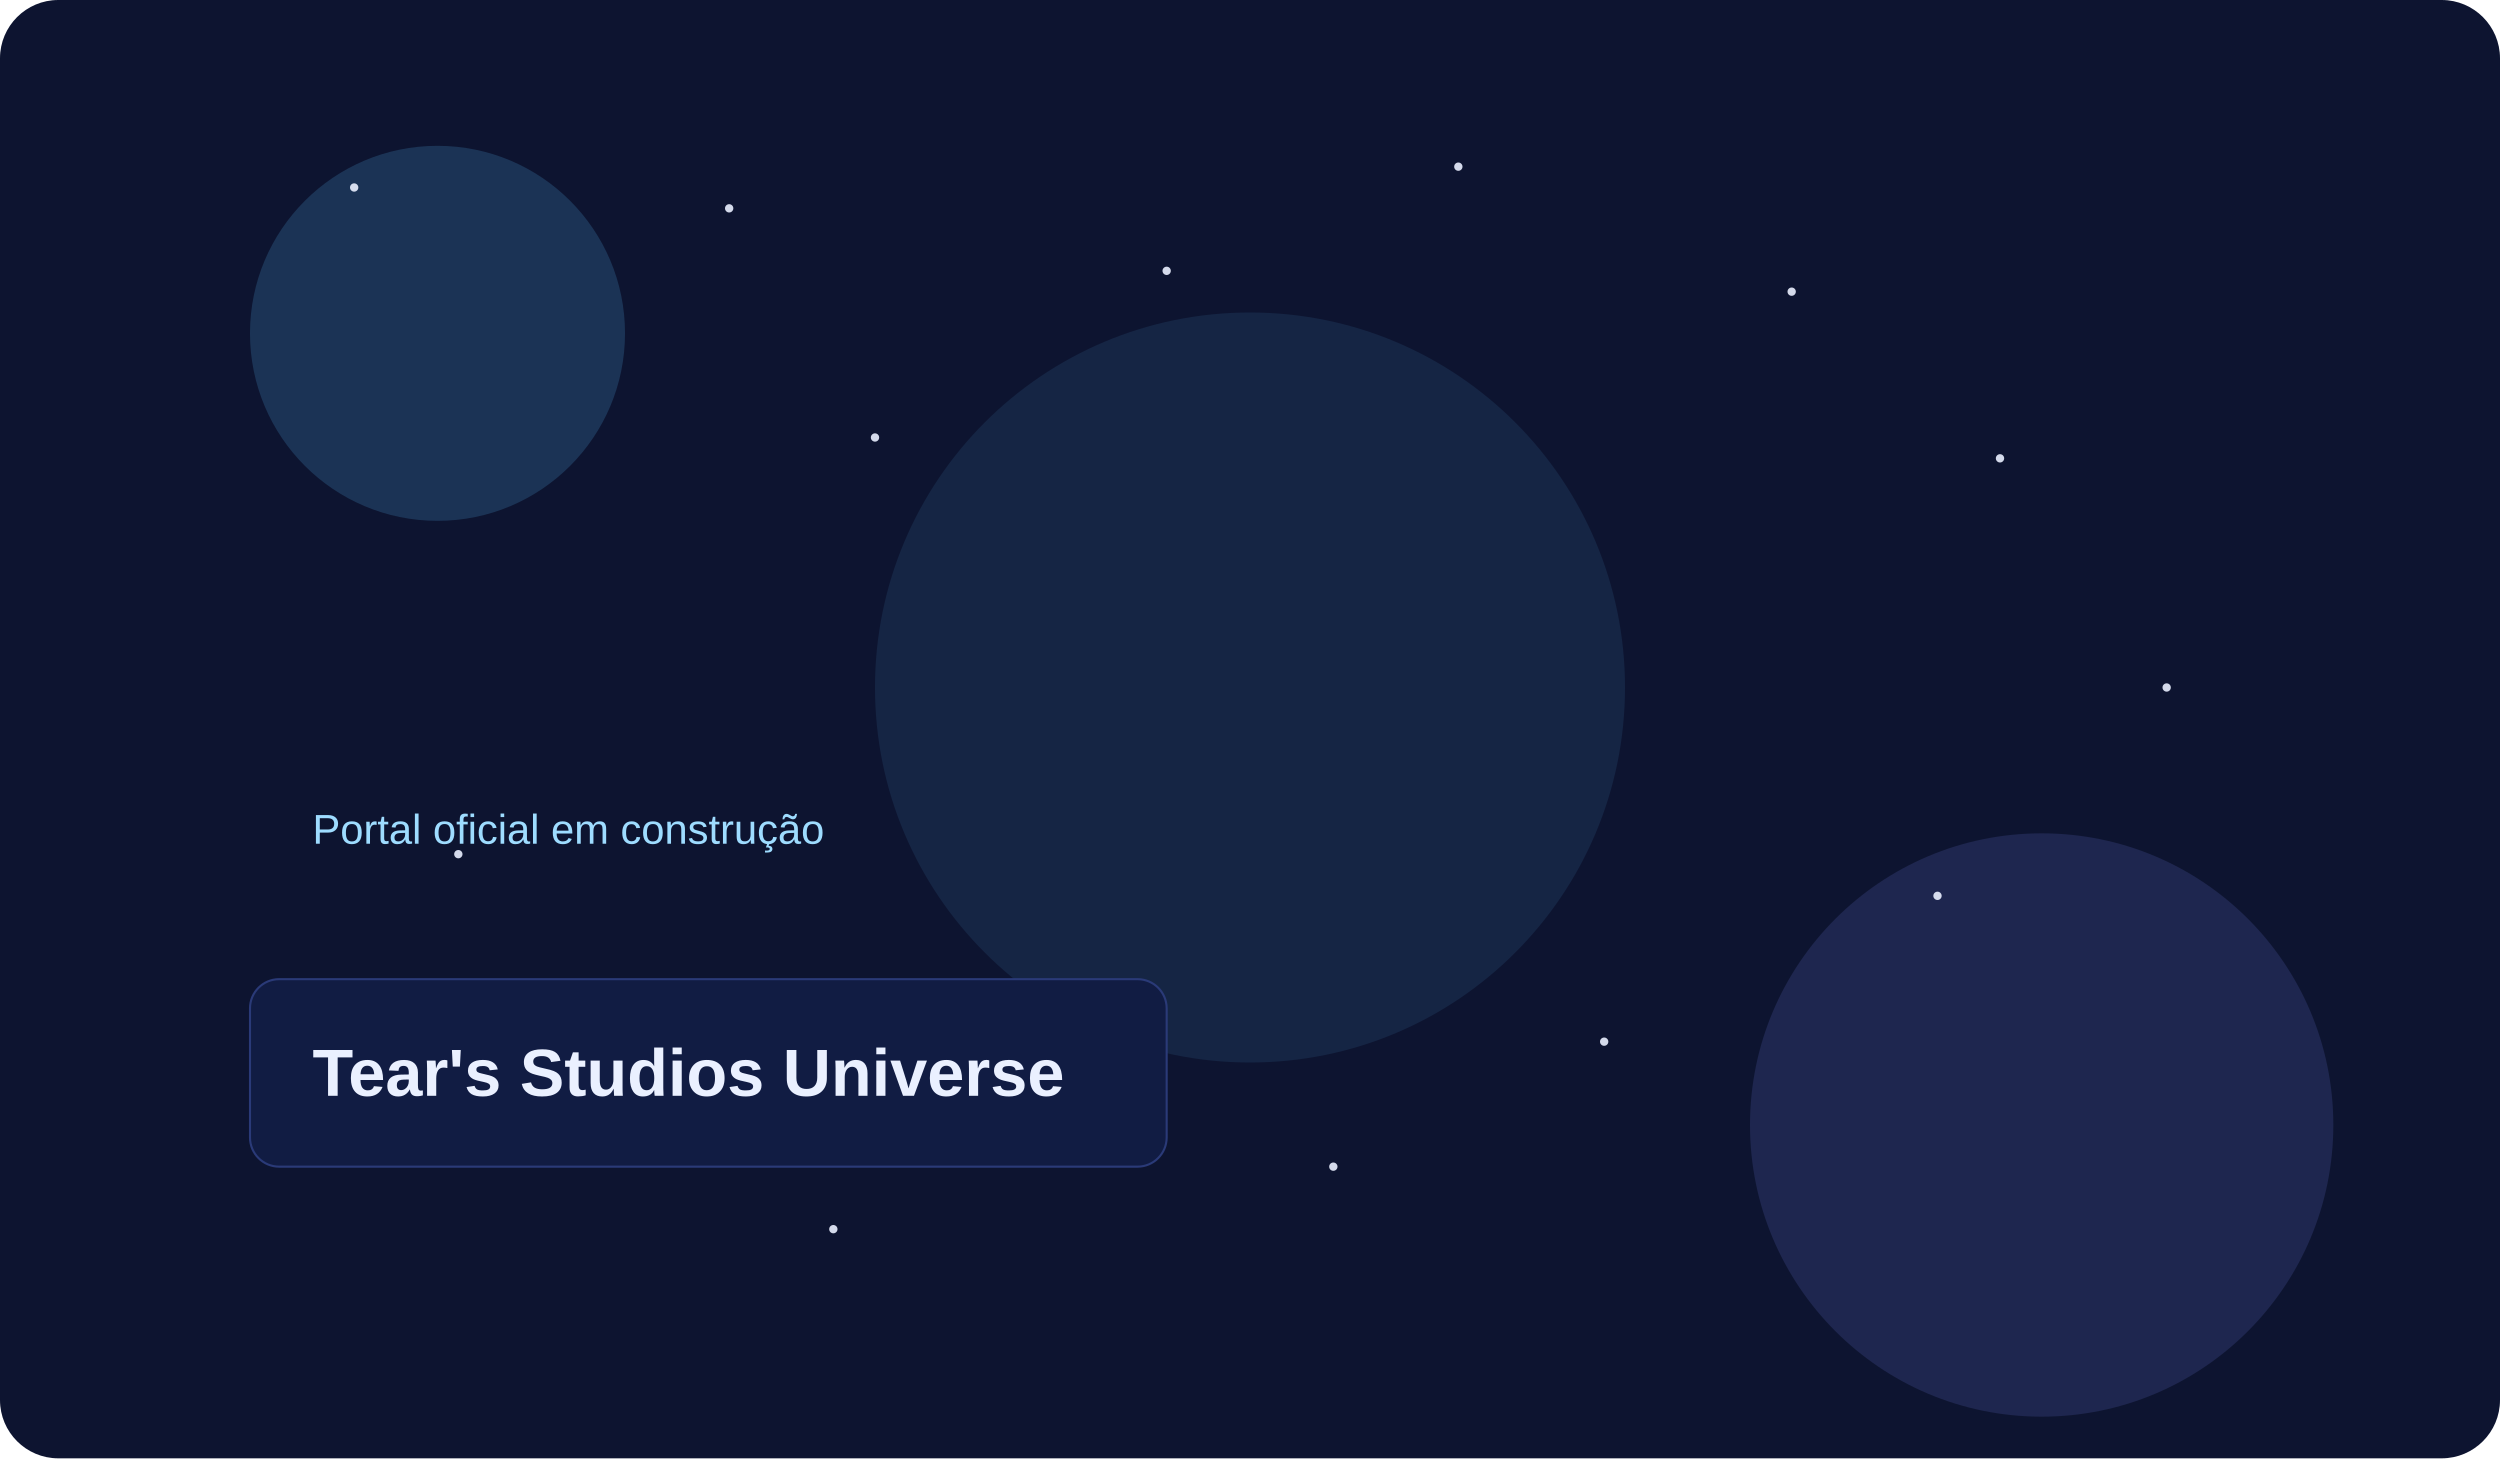
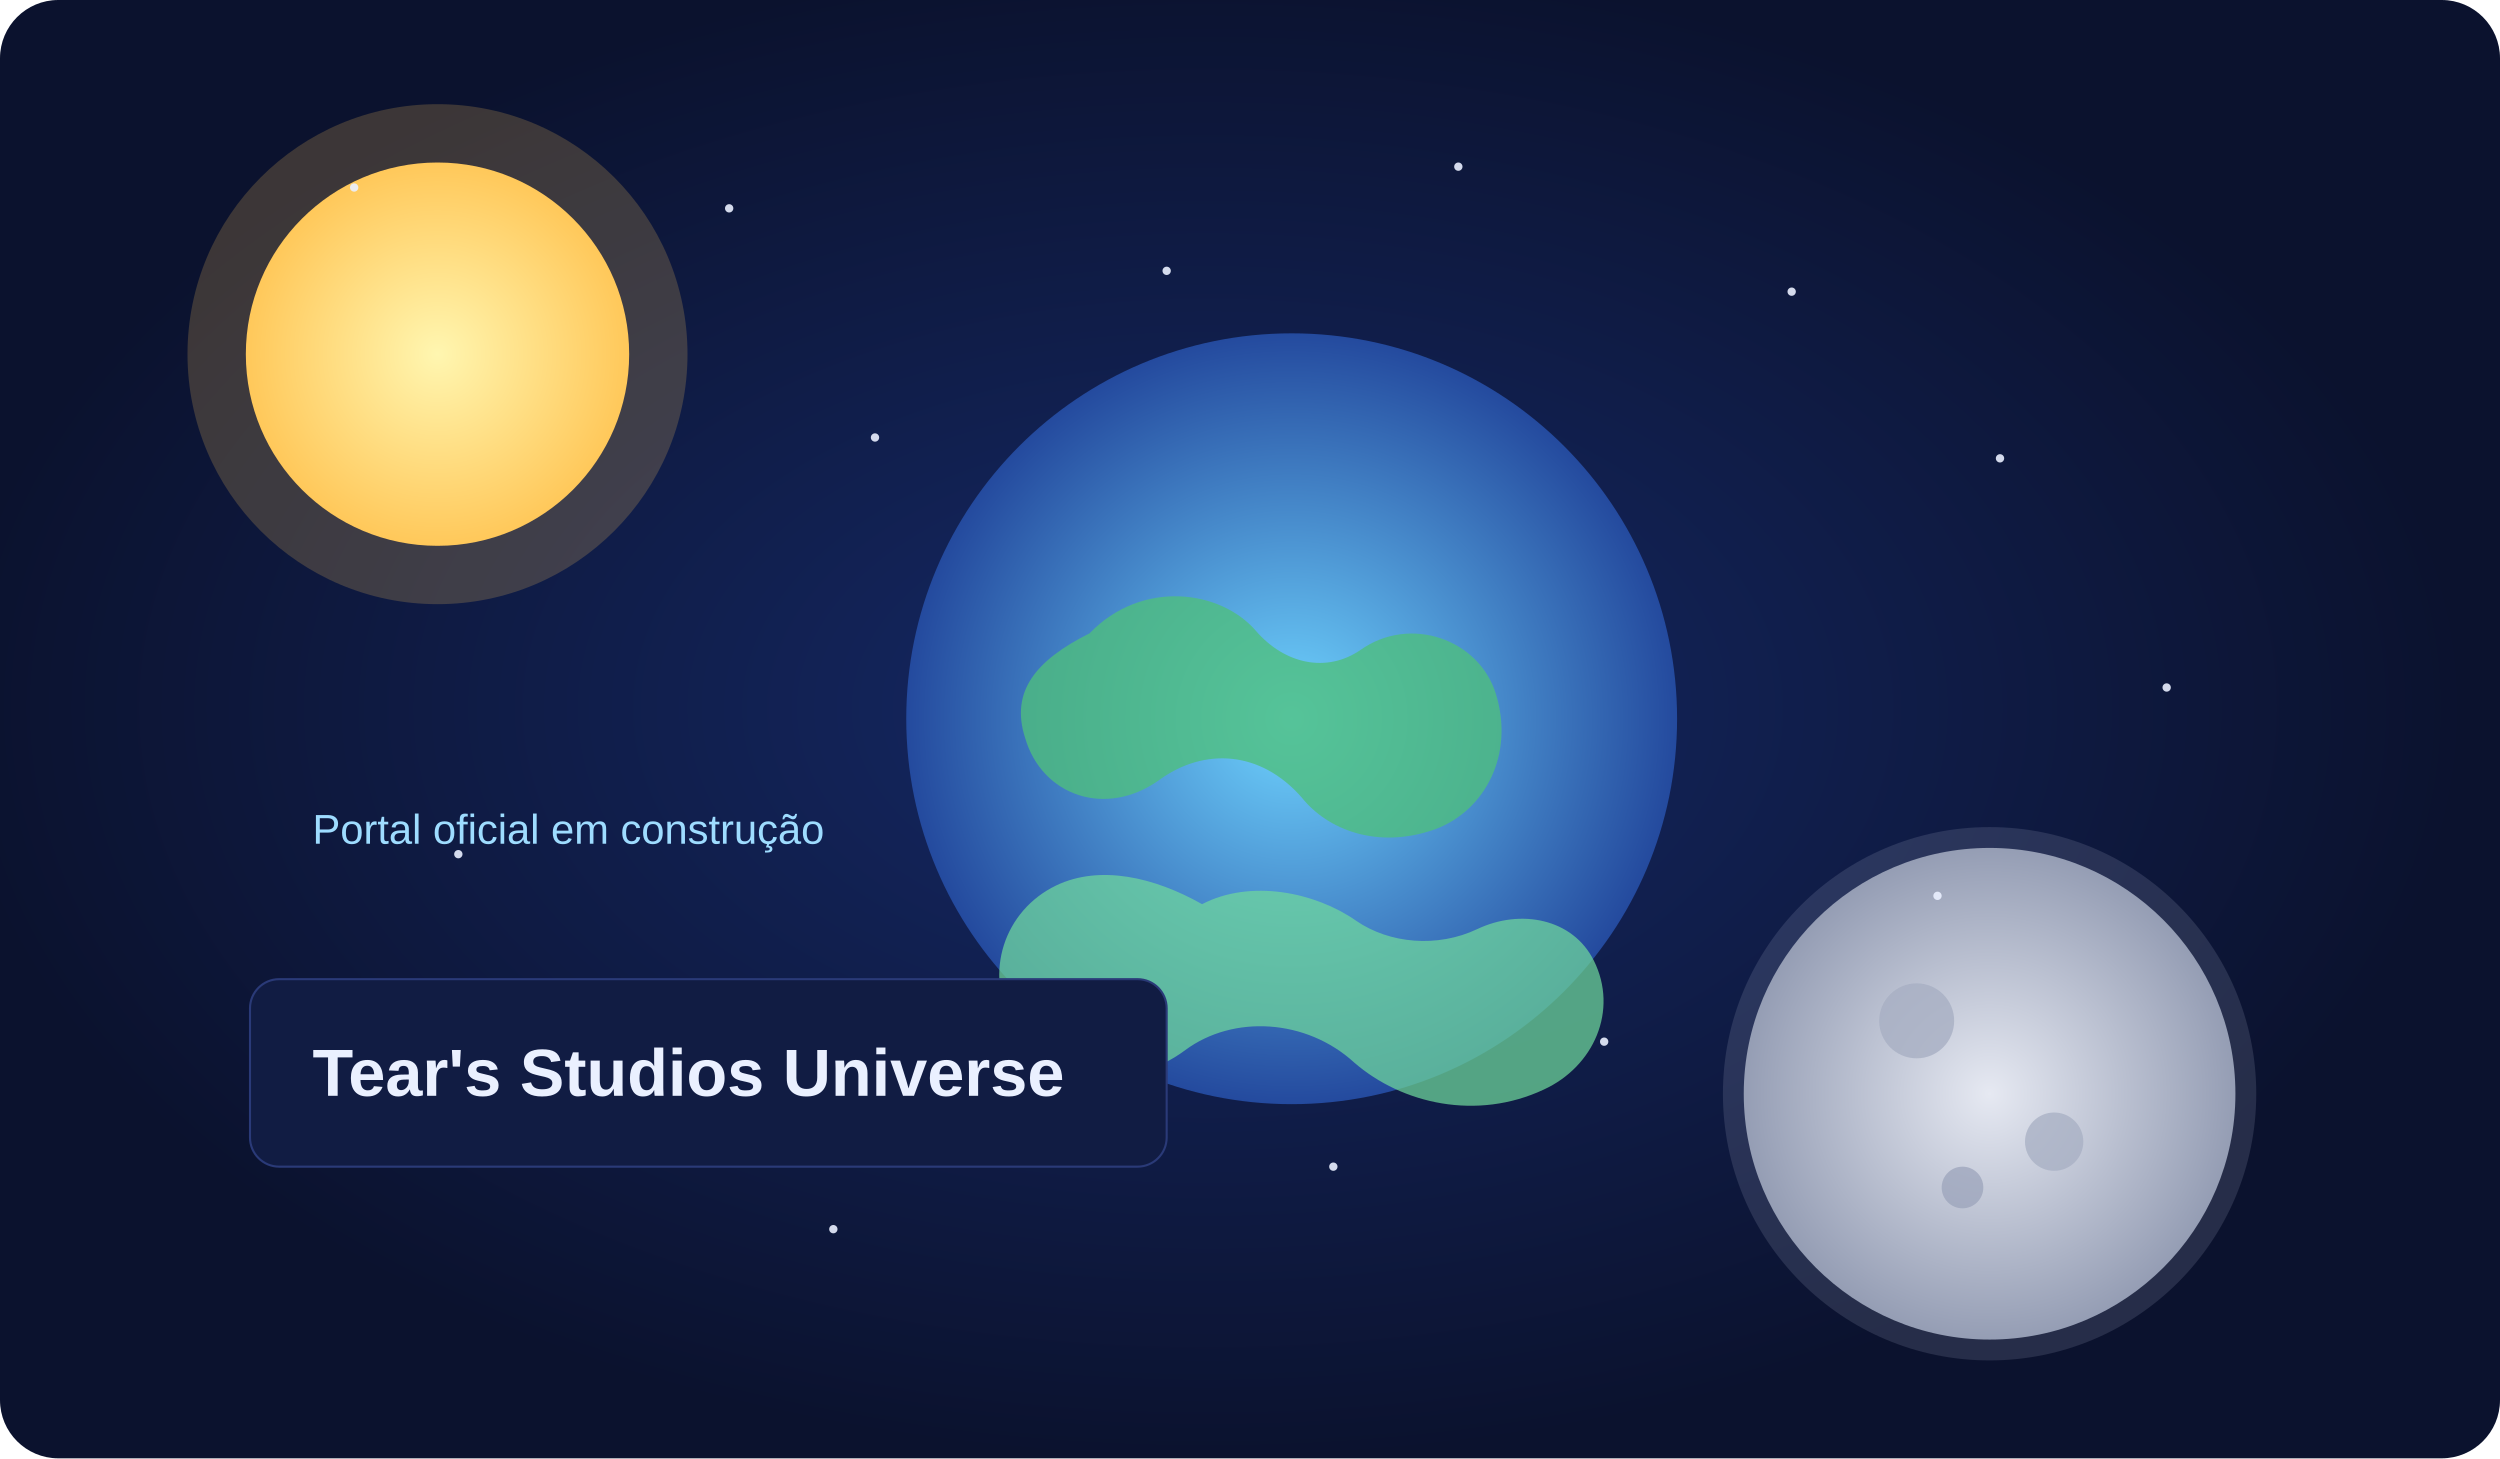
<svg xmlns="http://www.w3.org/2000/svg" width="1200" height="700" viewBox="0 0 1200 700" fill="none">
-   <rect width="1200" height="700" rx="28" fill="#0D1430" />
-   <circle cx="210" cy="160" r="90" fill="#5DC7FF" fill-opacity="0.18" />
-   <circle cx="980" cy="540" r="140" fill="#7F8CFF" fill-opacity="0.15" />
-   <circle cx="600" cy="330" r="180" fill="#5DC7FF" fill-opacity="0.1" />
+   <defs>
+     <radialGradient id="spaceGlow" cx="0" cy="0" r="1" gradientUnits="userSpaceOnUse" gradientTransform="translate(580 340) rotate(90) scale(360 600)">
+       <stop stop-color="#152966" />
+       <stop offset="1" stop-color="#0B122E" />
+     </radialGradient>
+     <radialGradient id="sunCore" cx="0" cy="0" r="1" gradientUnits="userSpaceOnUse" gradientTransform="translate(210 170) rotate(90) scale(92)">
+       <stop stop-color="#FFF6B0" />
+       <stop offset="1" stop-color="#FFC85A" />
+     </radialGradient>
+     <radialGradient id="earthCore" cx="0" cy="0" r="1" gradientUnits="userSpaceOnUse" gradientTransform="translate(620 345) rotate(90) scale(185)">
+       <stop stop-color="#6FD4FF" />
+       <stop offset="1" stop-color="#244A9E" />
+     </radialGradient>
+     <radialGradient id="moonCore" cx="0" cy="0" r="1" gradientUnits="userSpaceOnUse" gradientTransform="translate(955 525) rotate(90) scale(128)">
+       <stop stop-color="#E6E9F2" />
+       <stop offset="1" stop-color="#8E97AF" />
+     </radialGradient>
+   </defs>
+   <rect width="1200" height="700" rx="28" fill="url(#spaceGlow)" />
+   <circle cx="210" cy="170" r="120" fill="#FFC85A" fill-opacity="0.20" />
+   <circle cx="210" cy="170" r="92" fill="url(#sunCore)" />
+   <circle cx="620" cy="345" r="185" fill="url(#earthCore)" />
+   <path d="M523 304C548 278 586 283 603 303C617 319 637 323 653 312C677 295 710 307 718 333C727 362 713 389 689 398C661 408 637 398 625 383C605 360 578 359 557 374C531 393 500 382 492 354C485 332 497 317 523 304Z" fill="#4FBF7C" fill-opacity="0.78" />
+   <path d="M577 434C600 422 631 428 651 442C667 453 690 455 709 446C730 436 755 441 765 461C777 485 765 512 741 523C709 538 673 530 650 510C627 489 592 487 569 504C541 525 502 519 486 492C472 467 482 437 507 425C528 415 554 421 577 434Z" fill="#70D89C" fill-opacity="0.72" />
+   <circle cx="955" cy="525" r="128" fill="#B8C0D5" fill-opacity="0.16" />
+   <circle cx="955" cy="525" r="118" fill="url(#moonCore)" />
+   <circle cx="920" cy="490" r="18" fill="#A7AFC3" fill-opacity="0.8" />
+   <circle cx="986" cy="548" r="14" fill="#A7AFC3" fill-opacity="0.75" />
+   <circle cx="942" cy="570" r="10" fill="#9AA3BA" fill-opacity="0.72" />
  <g fill="#EAF0FF" fill-opacity="0.9">
    <circle cx="170" cy="90" r="2" />
    <circle cx="350" cy="100" r="2" />
    <circle cx="420" cy="210" r="2" />
    <circle cx="560" cy="130" r="2" />
    <circle cx="700" cy="80" r="2" />
    <circle cx="860" cy="140" r="2" />
    <circle cx="960" cy="220" r="2" />
    <circle cx="1040" cy="330" r="2" />
    <circle cx="930" cy="430" r="2" />
    <circle cx="770" cy="500" r="2" />
    <circle cx="640" cy="560" r="2" />
    <circle cx="520" cy="500" r="2" />
    <circle cx="400" cy="590" r="2" />
    <circle cx="300" cy="500" r="2" />
    <circle cx="220" cy="410" r="2" />
  </g>
  <rect x="120" y="470" width="440" height="90" rx="14" fill="#111C43" stroke="#2A3A78" />
  <text x="150" y="526" fill="#EAF0FF" font-family="Segoe UI, Arial" font-size="32" font-weight="700">Tear's Studios Universe</text>
  <text x="150" y="405" fill="#9EDCFF" font-family="Segoe UI, Arial" font-size="20">Portal oficial em construção</text>
</svg>
